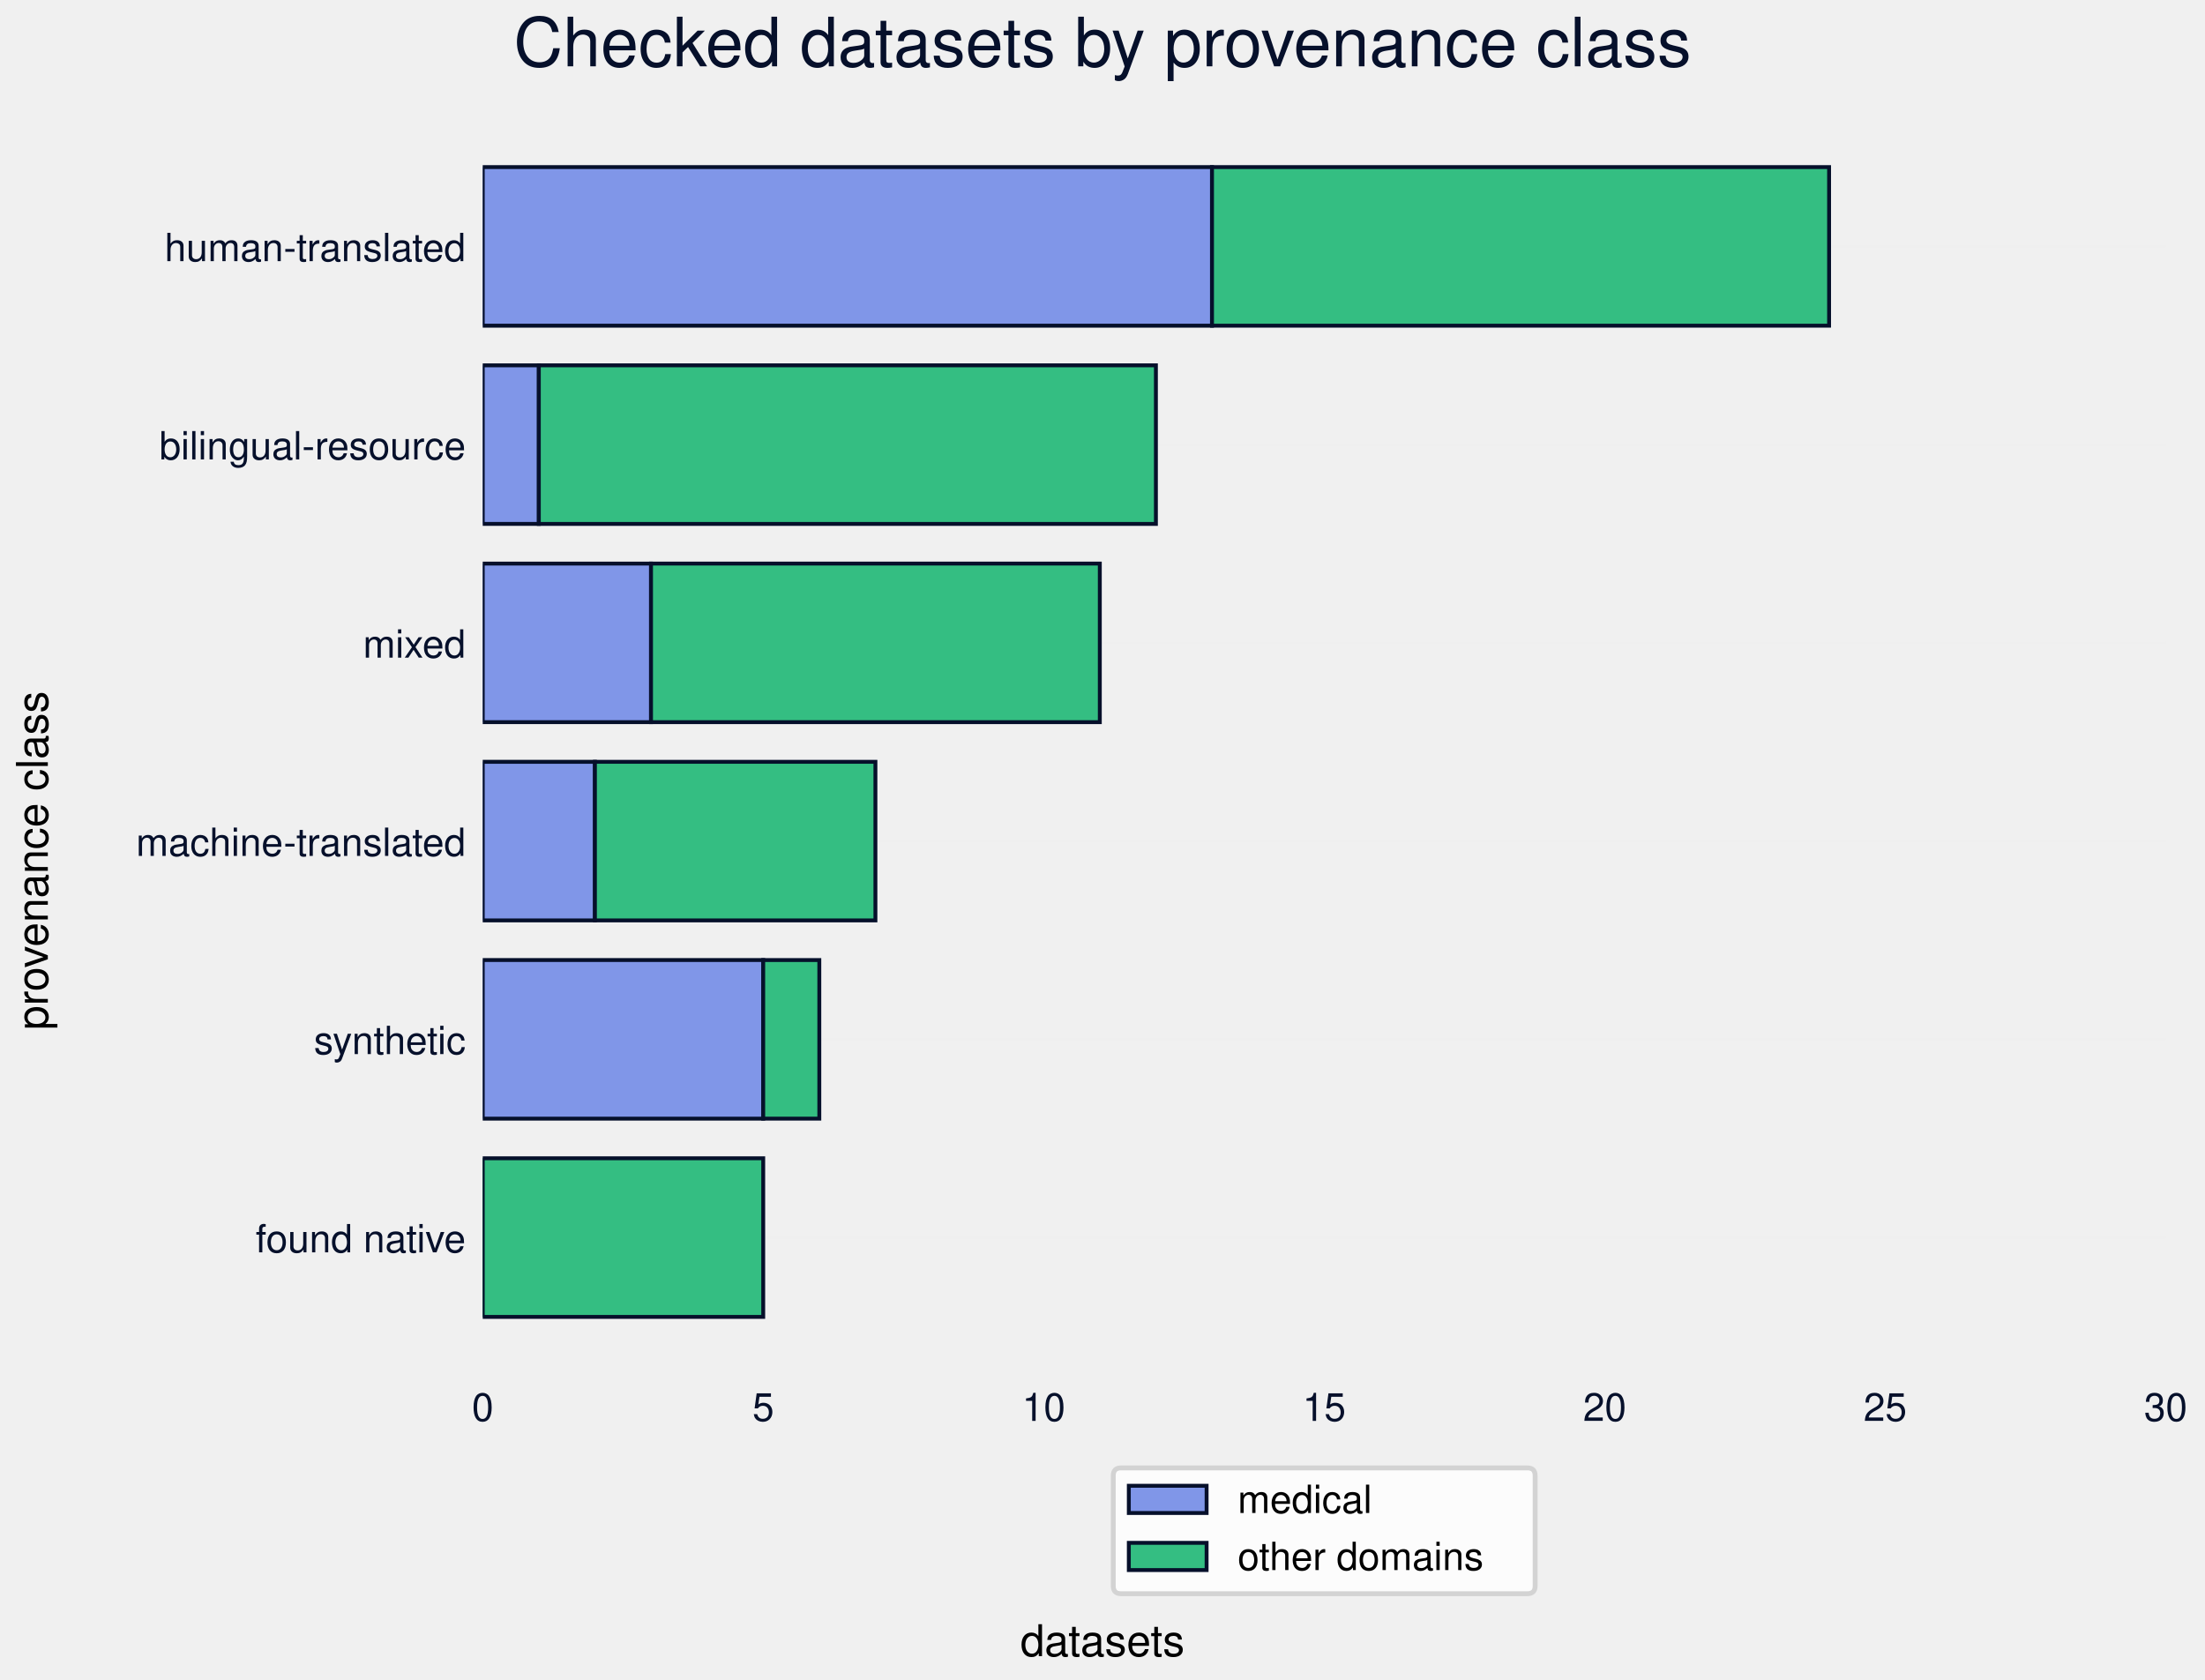
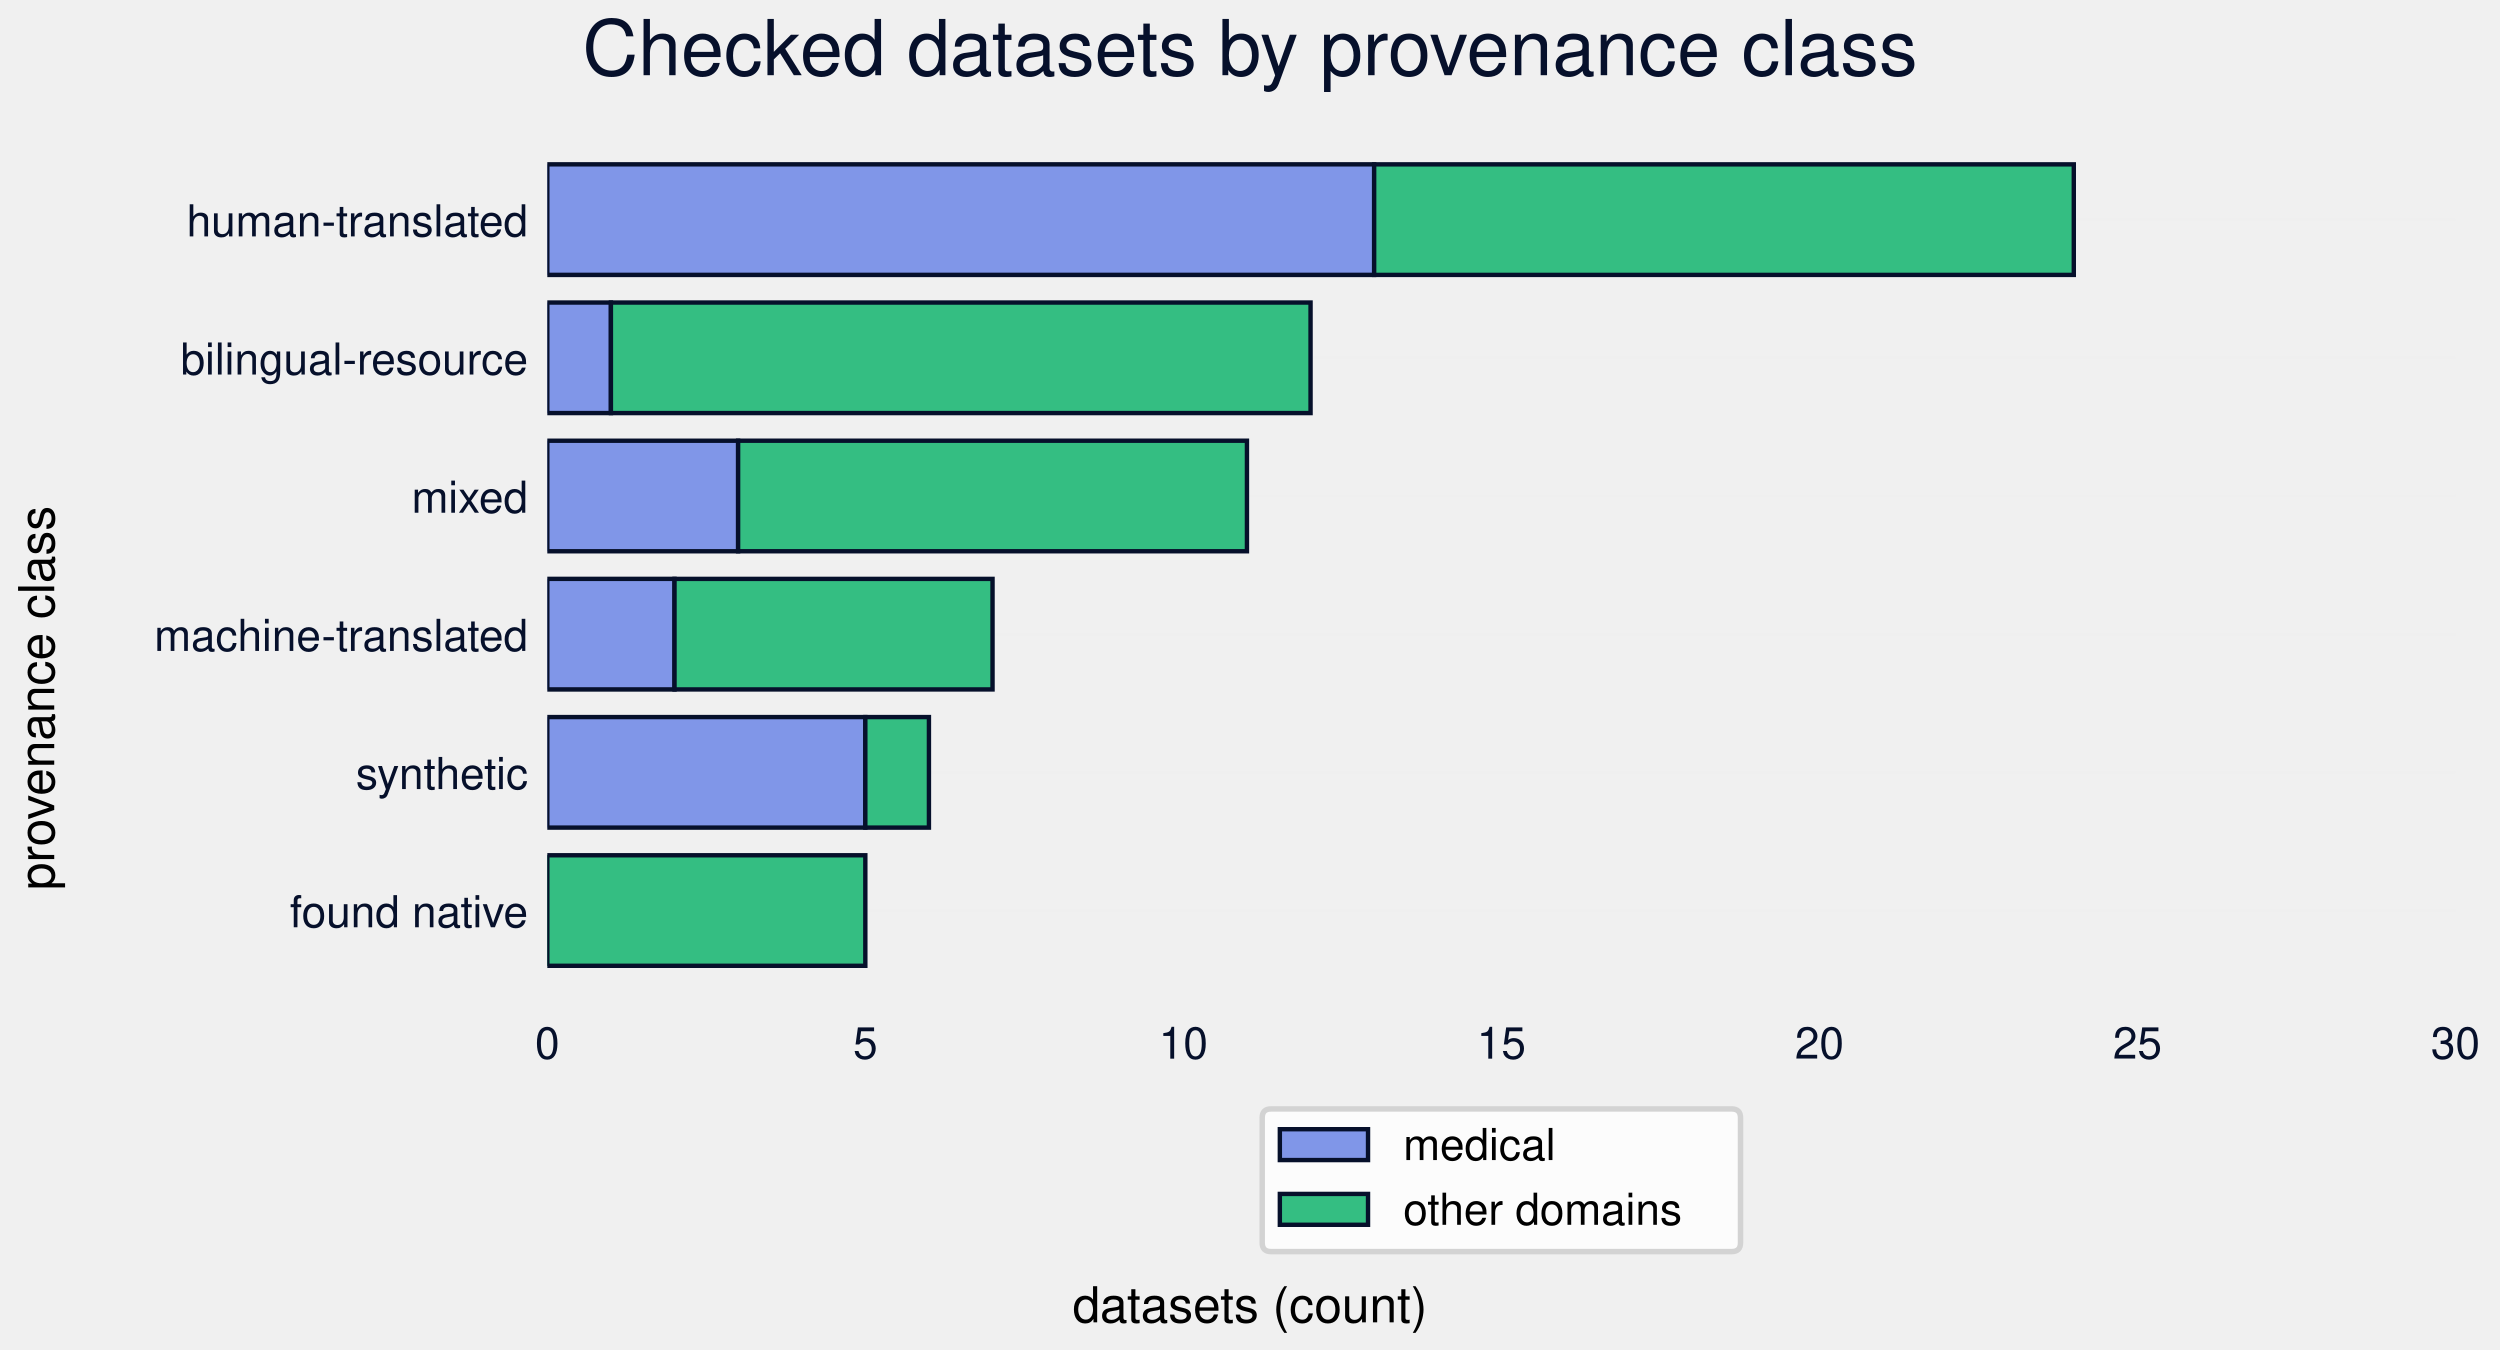
- <svg xmlns="http://www.w3.org/2000/svg" width="453.6pt" height="345.6pt" viewBox="0 0 453.6 345.6" version="1.1">
+ <svg xmlns="http://www.w3.org/2000/svg" width="453.6pt" height="244.8pt" viewBox="0 0 453.6 244.8" version="1.1">
  <defs>
    <style type="text/css">*{stroke-linejoin: round; stroke-linecap: butt}</style>
  </defs>
  <g id="figure_1">
    <g id="patch_1">
-       <path d="M 0 345.6  L 453.6 345.6  L 453.6 0  L 0 0  L 0 345.6  z " style="fill: none" />
+       <path d="M 0 244.8  L 453.6 244.8  L 453.6 0  L 0 0  L 0 244.8  z " style="fill: none" />
    </g>
    <g id="axes_1">
      <g id="patch_2">
-         <path d="M 99.304 282.761  L 445.51 282.761  L 445.51 22.55  L 99.304 22.55  L 99.304 282.761  z " style="fill: none" />
+         <path d="M 99.304 182.504  L 445.51 182.504  L 445.51 22.55  L 99.304 22.55  L 99.304 182.504  z " style="fill: none" />
      </g>
      <g id="matplotlib.axis_1">
        <g id="xtick_1">
          <g id="line2d_1" />
          <g id="text_1">
-             <text style="font-size: 8px; font-family: 'Instrument Sans', 'Helvetica', 'Arial', sans-serif; text-anchor: middle; fill: #06102b" x="99.304" y="292.34" transform="rotate(-0 99.30353 292.3402)">0</text>
+             <text style="font-size: 8px; font-family: 'Instrument Sans', 'Helvetica', 'Arial', sans-serif; text-anchor: middle; fill: #06102b" x="99.304" y="192.083" transform="rotate(-0 99.30353 192.0827)">0</text>
          </g>
        </g>
        <g id="xtick_2">
          <g id="line2d_2" />
          <g id="text_2">
-             <text style="font-size: 8px; font-family: 'Instrument Sans', 'Helvetica', 'Arial', sans-serif; text-anchor: middle; fill: #06102b" x="157.005" y="292.34" transform="rotate(-0 157.0046 292.3402)">5</text>
+             <text style="font-size: 8px; font-family: 'Instrument Sans', 'Helvetica', 'Arial', sans-serif; text-anchor: middle; fill: #06102b" x="157.005" y="192.083" transform="rotate(-0 157.0046 192.0827)">5</text>
          </g>
        </g>
        <g id="xtick_3">
          <g id="line2d_3" />
          <g id="text_3">
-             <text style="font-size: 8px; font-family: 'Instrument Sans', 'Helvetica', 'Arial', sans-serif; text-anchor: middle; fill: #06102b" x="214.706" y="292.34" transform="rotate(-0 214.7056 292.3402)">10</text>
+             <text style="font-size: 8px; font-family: 'Instrument Sans', 'Helvetica', 'Arial', sans-serif; text-anchor: middle; fill: #06102b" x="214.706" y="192.083" transform="rotate(-0 214.7056 192.0827)">10</text>
          </g>
        </g>
        <g id="xtick_4">
          <g id="line2d_4" />
          <g id="text_4">
-             <text style="font-size: 8px; font-family: 'Instrument Sans', 'Helvetica', 'Arial', sans-serif; text-anchor: middle; fill: #06102b" x="272.407" y="292.34" transform="rotate(-0 272.4066 292.3402)">15</text>
+             <text style="font-size: 8px; font-family: 'Instrument Sans', 'Helvetica', 'Arial', sans-serif; text-anchor: middle; fill: #06102b" x="272.407" y="192.083" transform="rotate(-0 272.4066 192.0827)">15</text>
          </g>
        </g>
        <g id="xtick_5">
          <g id="line2d_5" />
          <g id="text_5">
-             <text style="font-size: 8px; font-family: 'Instrument Sans', 'Helvetica', 'Arial', sans-serif; text-anchor: middle; fill: #06102b" x="330.108" y="292.34" transform="rotate(-0 330.1077 292.3402)">20</text>
+             <text style="font-size: 8px; font-family: 'Instrument Sans', 'Helvetica', 'Arial', sans-serif; text-anchor: middle; fill: #06102b" x="330.108" y="192.083" transform="rotate(-0 330.1077 192.0827)">20</text>
          </g>
        </g>
        <g id="xtick_6">
          <g id="line2d_6" />
          <g id="text_6">
-             <text style="font-size: 8px; font-family: 'Instrument Sans', 'Helvetica', 'Arial', sans-serif; text-anchor: middle; fill: #06102b" x="387.809" y="292.34" transform="rotate(-0 387.8087 292.3402)">25</text>
+             <text style="font-size: 8px; font-family: 'Instrument Sans', 'Helvetica', 'Arial', sans-serif; text-anchor: middle; fill: #06102b" x="387.809" y="192.083" transform="rotate(-0 387.8087 192.0827)">25</text>
          </g>
        </g>
        <g id="xtick_7">
          <g id="line2d_7" />
          <g id="text_7">
-             <text style="font-size: 8px; font-family: 'Instrument Sans', 'Helvetica', 'Arial', sans-serif; text-anchor: middle; fill: #06102b" x="445.51" y="292.34" transform="rotate(-0 445.5098 292.3402)">30</text>
+             <text style="font-size: 8px; font-family: 'Instrument Sans', 'Helvetica', 'Arial', sans-serif; text-anchor: middle; fill: #06102b" x="445.51" y="192.083" transform="rotate(-0 445.5098 192.0827)">30</text>
          </g>
        </g>
      </g>
      <g id="matplotlib.axis_2">
        <g id="ytick_1">
          <g id="line2d_8">
-             <path d="M 99.304 254.619  L 445.51 254.619  " clip-path="url(#pe5148316f7)" style="fill: none; stroke: #efefef; stroke-width: 0.5; stroke-linecap: square" />
+             <path d="M 99.304 165.205  L 445.51 165.205  " clip-path="url(#p7af80deaea)" style="fill: none; stroke: #efefef; stroke-width: 0.5; stroke-linecap: square" />
          </g>
          <g id="line2d_9" />
          <g id="text_8">
-             <text style="font-size: 8px; font-family: 'Instrument Sans', 'Helvetica', 'Arial', sans-serif; text-anchor: end; fill: #06102b" x="95.804" y="257.659" transform="rotate(-0 95.80353 257.6589)">found native</text>
+             <text style="font-size: 8px; font-family: 'Instrument Sans', 'Helvetica', 'Arial', sans-serif; text-anchor: end; fill: #06102b" x="95.804" y="168.244" transform="rotate(-0 95.80353 168.2443)">found native</text>
          </g>
        </g>
        <g id="ytick_2">
          <g id="line2d_10">
-             <path d="M 99.304 213.834  L 445.51 213.834  " clip-path="url(#pe5148316f7)" style="fill: none; stroke: #efefef; stroke-width: 0.5; stroke-linecap: square" />
+             <path d="M 99.304 140.134  L 445.51 140.134  " clip-path="url(#p7af80deaea)" style="fill: none; stroke: #efefef; stroke-width: 0.5; stroke-linecap: square" />
          </g>
          <g id="line2d_11" />
          <g id="text_9">
-             <text style="font-size: 8px; font-family: 'Instrument Sans', 'Helvetica', 'Arial', sans-serif; text-anchor: end; fill: #06102b" x="95.804" y="216.873" transform="rotate(-0 95.80353 216.8734)">synthetic</text>
+             <text style="font-size: 8px; font-family: 'Instrument Sans', 'Helvetica', 'Arial', sans-serif; text-anchor: end; fill: #06102b" x="95.804" y="143.173" transform="rotate(-0 95.80353 143.1731)">synthetic</text>
          </g>
        </g>
        <g id="ytick_3">
          <g id="line2d_12">
-             <path d="M 99.304 173.049  L 445.51 173.049  " clip-path="url(#pe5148316f7)" style="fill: none; stroke: #efefef; stroke-width: 0.5; stroke-linecap: square" />
+             <path d="M 99.304 115.063  L 445.51 115.063  " clip-path="url(#p7af80deaea)" style="fill: none; stroke: #efefef; stroke-width: 0.5; stroke-linecap: square" />
          </g>
          <g id="line2d_13" />
          <g id="text_10">
-             <text style="font-size: 8px; font-family: 'Instrument Sans', 'Helvetica', 'Arial', sans-serif; text-anchor: end; fill: #06102b" x="95.804" y="176.088" transform="rotate(-0 95.80353 176.0879)">machine-translated</text>
+             <text style="font-size: 8px; font-family: 'Instrument Sans', 'Helvetica', 'Arial', sans-serif; text-anchor: end; fill: #06102b" x="95.804" y="118.102" transform="rotate(-0 95.80353 118.102)">machine-translated</text>
          </g>
        </g>
        <g id="ytick_4">
          <g id="line2d_14">
-             <path d="M 99.304 132.263  L 445.51 132.263  " clip-path="url(#pe5148316f7)" style="fill: none; stroke: #efefef; stroke-width: 0.5; stroke-linecap: square" />
+             <path d="M 99.304 89.991  L 445.51 89.991  " clip-path="url(#p7af80deaea)" style="fill: none; stroke: #efefef; stroke-width: 0.5; stroke-linecap: square" />
          </g>
          <g id="line2d_15" />
          <g id="text_11">
-             <text style="font-size: 8px; font-family: 'Instrument Sans', 'Helvetica', 'Arial', sans-serif; text-anchor: end; fill: #06102b" x="95.804" y="135.302" transform="rotate(-0 95.80353 135.3024)">mixed</text>
+             <text style="font-size: 8px; font-family: 'Instrument Sans', 'Helvetica', 'Arial', sans-serif; text-anchor: end; fill: #06102b" x="95.804" y="93.031" transform="rotate(-0 95.80353 93.03084)">mixed</text>
          </g>
        </g>
        <g id="ytick_5">
          <g id="line2d_16">
-             <path d="M 99.304 91.478  L 445.51 91.478  " clip-path="url(#pe5148316f7)" style="fill: none; stroke: #efefef; stroke-width: 0.5; stroke-linecap: square" />
+             <path d="M 99.304 64.92  L 445.51 64.92  " clip-path="url(#p7af80deaea)" style="fill: none; stroke: #efefef; stroke-width: 0.5; stroke-linecap: square" />
          </g>
          <g id="line2d_17" />
          <g id="text_12">
-             <text style="font-size: 8px; font-family: 'Instrument Sans', 'Helvetica', 'Arial', sans-serif; text-anchor: end; fill: #06102b" x="95.804" y="94.517" transform="rotate(-0 95.80353 94.51693)">bilingual-resource</text>
+             <text style="font-size: 8px; font-family: 'Instrument Sans', 'Helvetica', 'Arial', sans-serif; text-anchor: end; fill: #06102b" x="95.804" y="67.96" transform="rotate(-0 95.80353 67.9597)">bilingual-resource</text>
          </g>
        </g>
        <g id="ytick_6">
          <g id="line2d_18">
-             <path d="M 99.304 50.692  L 445.51 50.692  " clip-path="url(#pe5148316f7)" style="fill: none; stroke: #efefef; stroke-width: 0.5; stroke-linecap: square" />
+             <path d="M 99.304 39.849  L 445.51 39.849  " clip-path="url(#p7af80deaea)" style="fill: none; stroke: #efefef; stroke-width: 0.5; stroke-linecap: square" />
          </g>
          <g id="line2d_19" />
          <g id="text_13">
-             <text style="font-size: 8px; font-family: 'Instrument Sans', 'Helvetica', 'Arial', sans-serif; text-anchor: end; fill: #06102b" x="95.804" y="53.731" transform="rotate(-0 95.80353 53.73145)">human-translated</text>
+             <text style="font-size: 8px; font-family: 'Instrument Sans', 'Helvetica', 'Arial', sans-serif; text-anchor: end; fill: #06102b" x="95.804" y="42.889" transform="rotate(-0 95.80353 42.88856)">human-translated</text>
          </g>
        </g>
      </g>
      <g id="patch_3">
-         <path d="M 99.304 270.934  L 99.304 270.934  L 99.304 238.305  L 99.304 238.305  z " clip-path="url(#pe5148316f7)" style="fill: #8096e8; stroke: #06102b; stroke-width: 0.8; stroke-linejoin: miter" />
+         <path d="M 99.304 175.233  L 99.304 175.233  L 99.304 155.176  L 99.304 155.176  z " clip-path="url(#p7af80deaea)" style="fill: #8096e8; stroke: #06102b; stroke-width: 0.8; stroke-linejoin: miter" />
      </g>
      <g id="patch_4">
-         <path d="M 99.304 230.148  L 157.005 230.148  L 157.005 197.52  L 99.304 197.52  z " clip-path="url(#pe5148316f7)" style="fill: #8096e8; stroke: #06102b; stroke-width: 0.8; stroke-linejoin: miter" />
+         <path d="M 99.304 150.162  L 157.005 150.162  L 157.005 130.105  L 99.304 130.105  z " clip-path="url(#p7af80deaea)" style="fill: #8096e8; stroke: #06102b; stroke-width: 0.8; stroke-linejoin: miter" />
      </g>
      <g id="patch_5">
-         <path d="M 99.304 189.363  L 122.384 189.363  L 122.384 156.734  L 99.304 156.734  z " clip-path="url(#pe5148316f7)" style="fill: #8096e8; stroke: #06102b; stroke-width: 0.8; stroke-linejoin: miter" />
+         <path d="M 99.304 125.091  L 122.384 125.091  L 122.384 105.034  L 99.304 105.034  z " clip-path="url(#p7af80deaea)" style="fill: #8096e8; stroke: #06102b; stroke-width: 0.8; stroke-linejoin: miter" />
      </g>
      <g id="patch_6">
-         <path d="M 99.304 148.577  L 133.924 148.577  L 133.924 115.949  L 99.304 115.949  z " clip-path="url(#pe5148316f7)" style="fill: #8096e8; stroke: #06102b; stroke-width: 0.8; stroke-linejoin: miter" />
+         <path d="M 99.304 100.02  L 133.924 100.02  L 133.924 79.963  L 99.304 79.963  z " clip-path="url(#p7af80deaea)" style="fill: #8096e8; stroke: #06102b; stroke-width: 0.8; stroke-linejoin: miter" />
      </g>
      <g id="patch_7">
-         <path d="M 99.304 107.792  L 110.844 107.792  L 110.844 75.163  L 99.304 75.163  z " clip-path="url(#pe5148316f7)" style="fill: #8096e8; stroke: #06102b; stroke-width: 0.8; stroke-linejoin: miter" />
+         <path d="M 99.304 74.949  L 110.844 74.949  L 110.844 54.892  L 99.304 54.892  z " clip-path="url(#p7af80deaea)" style="fill: #8096e8; stroke: #06102b; stroke-width: 0.8; stroke-linejoin: miter" />
      </g>
      <g id="patch_8">
-         <path d="M 99.304 67.006  L 249.326 67.006  L 249.326 34.378  L 99.304 34.378  z " clip-path="url(#pe5148316f7)" style="fill: #8096e8; stroke: #06102b; stroke-width: 0.8; stroke-linejoin: miter" />
+         <path d="M 99.304 49.878  L 249.326 49.878  L 249.326 29.821  L 99.304 29.821  z " clip-path="url(#p7af80deaea)" style="fill: #8096e8; stroke: #06102b; stroke-width: 0.8; stroke-linejoin: miter" />
      </g>
      <g id="patch_9">
-         <path d="M 99.304 270.934  L 157.005 270.934  L 157.005 238.305  L 99.304 238.305  z " clip-path="url(#pe5148316f7)" style="fill: #34be82; stroke: #06102b; stroke-width: 0.8; stroke-linejoin: miter" />
+         <path d="M 99.304 175.233  L 157.005 175.233  L 157.005 155.176  L 99.304 155.176  z " clip-path="url(#p7af80deaea)" style="fill: #34be82; stroke: #06102b; stroke-width: 0.8; stroke-linejoin: miter" />
      </g>
      <g id="patch_10">
-         <path d="M 157.005 230.148  L 168.545 230.148  L 168.545 197.52  L 157.005 197.52  z " clip-path="url(#pe5148316f7)" style="fill: #34be82; stroke: #06102b; stroke-width: 0.8; stroke-linejoin: miter" />
+         <path d="M 157.005 150.162  L 168.545 150.162  L 168.545 130.105  L 157.005 130.105  z " clip-path="url(#p7af80deaea)" style="fill: #34be82; stroke: #06102b; stroke-width: 0.8; stroke-linejoin: miter" />
      </g>
      <g id="patch_11">
-         <path d="M 122.384 189.363  L 180.085 189.363  L 180.085 156.734  L 122.384 156.734  z " clip-path="url(#pe5148316f7)" style="fill: #34be82; stroke: #06102b; stroke-width: 0.8; stroke-linejoin: miter" />
+         <path d="M 122.384 125.091  L 180.085 125.091  L 180.085 105.034  L 122.384 105.034  z " clip-path="url(#p7af80deaea)" style="fill: #34be82; stroke: #06102b; stroke-width: 0.8; stroke-linejoin: miter" />
      </g>
      <g id="patch_12">
-         <path d="M 133.924 148.577  L 226.246 148.577  L 226.246 115.949  L 133.924 115.949  z " clip-path="url(#pe5148316f7)" style="fill: #34be82; stroke: #06102b; stroke-width: 0.8; stroke-linejoin: miter" />
+         <path d="M 133.924 100.02  L 226.246 100.02  L 226.246 79.963  L 133.924 79.963  z " clip-path="url(#p7af80deaea)" style="fill: #34be82; stroke: #06102b; stroke-width: 0.8; stroke-linejoin: miter" />
      </g>
      <g id="patch_13">
-         <path d="M 110.844 107.792  L 237.786 107.792  L 237.786 75.163  L 110.844 75.163  z " clip-path="url(#pe5148316f7)" style="fill: #34be82; stroke: #06102b; stroke-width: 0.8; stroke-linejoin: miter" />
+         <path d="M 110.844 74.949  L 237.786 74.949  L 237.786 54.892  L 110.844 54.892  z " clip-path="url(#p7af80deaea)" style="fill: #34be82; stroke: #06102b; stroke-width: 0.8; stroke-linejoin: miter" />
      </g>
      <g id="patch_14">
-         <path d="M 249.326 67.006  L 376.269 67.006  L 376.269 34.378  L 249.326 34.378  z " clip-path="url(#pe5148316f7)" style="fill: #34be82; stroke: #06102b; stroke-width: 0.8; stroke-linejoin: miter" />
+         <path d="M 249.326 49.878  L 376.269 49.878  L 376.269 29.821  L 249.326 29.821  z " clip-path="url(#p7af80deaea)" style="fill: #34be82; stroke: #06102b; stroke-width: 0.8; stroke-linejoin: miter" />
      </g>
      <g id="legend_1">
        <g id="patch_15">
-           <path d="M 230.615 327.889  L 314.199 327.889  Q 315.799 327.889 315.799 326.289  L 315.799 303.604  Q 315.799 302.004 314.199 302.004  L 230.615 302.004  Q 229.015 302.004 229.015 303.604  L 229.015 326.289  Q 229.015 327.889 230.615 327.889  z " style="fill: #ffffff; opacity: 0.8; stroke: #cccccc; stroke-linejoin: miter" />
+           <path d="M 230.615 227.089  L 314.199 227.089  Q 315.799 227.089 315.799 225.489  L 315.799 202.804  Q 315.799 201.204 314.199 201.204  L 230.615 201.204  Q 229.015 201.204 229.015 202.804  L 229.015 225.489  Q 229.015 227.089 230.615 227.089  z " style="fill: #ffffff; opacity: 0.8; stroke: #cccccc; stroke-linejoin: miter" />
        </g>
        <g id="patch_16">
-           <path d="M 232.215 311.283  L 248.215 311.283  L 248.215 305.683  L 232.215 305.683  z " style="fill: #8096e8; stroke: #06102b; stroke-width: 0.8; stroke-linejoin: miter" />
+           <path d="M 232.215 210.483  L 248.215 210.483  L 248.215 204.883  L 232.215 204.883  z " style="fill: #8096e8; stroke: #06102b; stroke-width: 0.8; stroke-linejoin: miter" />
        </g>
        <g id="text_14">
-           <text style="font-size: 8px; font-family: 'Instrument Sans', 'Helvetica', 'Arial', sans-serif; text-anchor: start" x="254.615" y="311.283" transform="rotate(-0 254.6148 311.2827)">medical</text>
+           <text style="font-size: 8px; font-family: 'Instrument Sans', 'Helvetica', 'Arial', sans-serif; text-anchor: start" x="254.615" y="210.483" transform="rotate(-0 254.6148 210.4827)">medical</text>
        </g>
        <g id="patch_17">
-           <path d="M 232.215 323.025  L 248.215 323.025  L 248.215 317.425  L 232.215 317.425  z " style="fill: #34be82; stroke: #06102b; stroke-width: 0.8; stroke-linejoin: miter" />
+           <path d="M 232.215 222.225  L 248.215 222.225  L 248.215 216.625  L 232.215 216.625  z " style="fill: #34be82; stroke: #06102b; stroke-width: 0.8; stroke-linejoin: miter" />
        </g>
        <g id="text_15">
-           <text style="font-size: 8px; font-family: 'Instrument Sans', 'Helvetica', 'Arial', sans-serif; text-anchor: start" x="254.615" y="323.025" transform="rotate(-0 254.6148 323.0252)">other domains</text>
+           <text style="font-size: 8px; font-family: 'Instrument Sans', 'Helvetica', 'Arial', sans-serif; text-anchor: start" x="254.615" y="222.225" transform="rotate(-0 254.6148 222.2252)">other domains</text>
        </g>
      </g>
    </g>
    <g id="text_16">
      <text style="font-size: 14px; font-family: 'Instrument Sans', 'Helvetica', 'Arial', sans-serif; text-anchor: middle; fill: #06102b" x="226.8" y="13.638" transform="rotate(-0 226.8 13.63805)">Checked datasets by provenance class</text>
    </g>
    <g id="text_17">
-       <text style="font-size: 9px; font-family: 'Instrument Sans', 'Helvetica', 'Arial', sans-serif; text-anchor: middle" x="226.8" y="340.728" transform="rotate(-0 226.8 340.728)">datasets</text>
+       <text style="font-size: 9px; font-family: 'Instrument Sans', 'Helvetica', 'Arial', sans-serif; text-anchor: middle" x="226.8" y="239.928" transform="rotate(-0 226.8 239.928)">datasets (count)</text>
    </g>
    <g id="text_18">
-       <text style="font-size: 9px; font-family: 'Instrument Sans', 'Helvetica', 'Arial', sans-serif" transform="translate(9.838834 211.8966) rotate(-90)">provenance class</text>
+       <text style="font-size: 9px; font-family: 'Instrument Sans', 'Helvetica', 'Arial', sans-serif" transform="translate(9.838834 161.4966) rotate(-90)">provenance class</text>
    </g>
  </g>
  <defs>
-     <clipPath id="pe5148316f7">
-       <rect x="99.304" y="22.55" width="346.206" height="260.211" />
+     <clipPath id="p7af80deaea">
+       <rect x="99.304" y="22.55" width="346.206" height="159.954" />
    </clipPath>
  </defs>
</svg>
